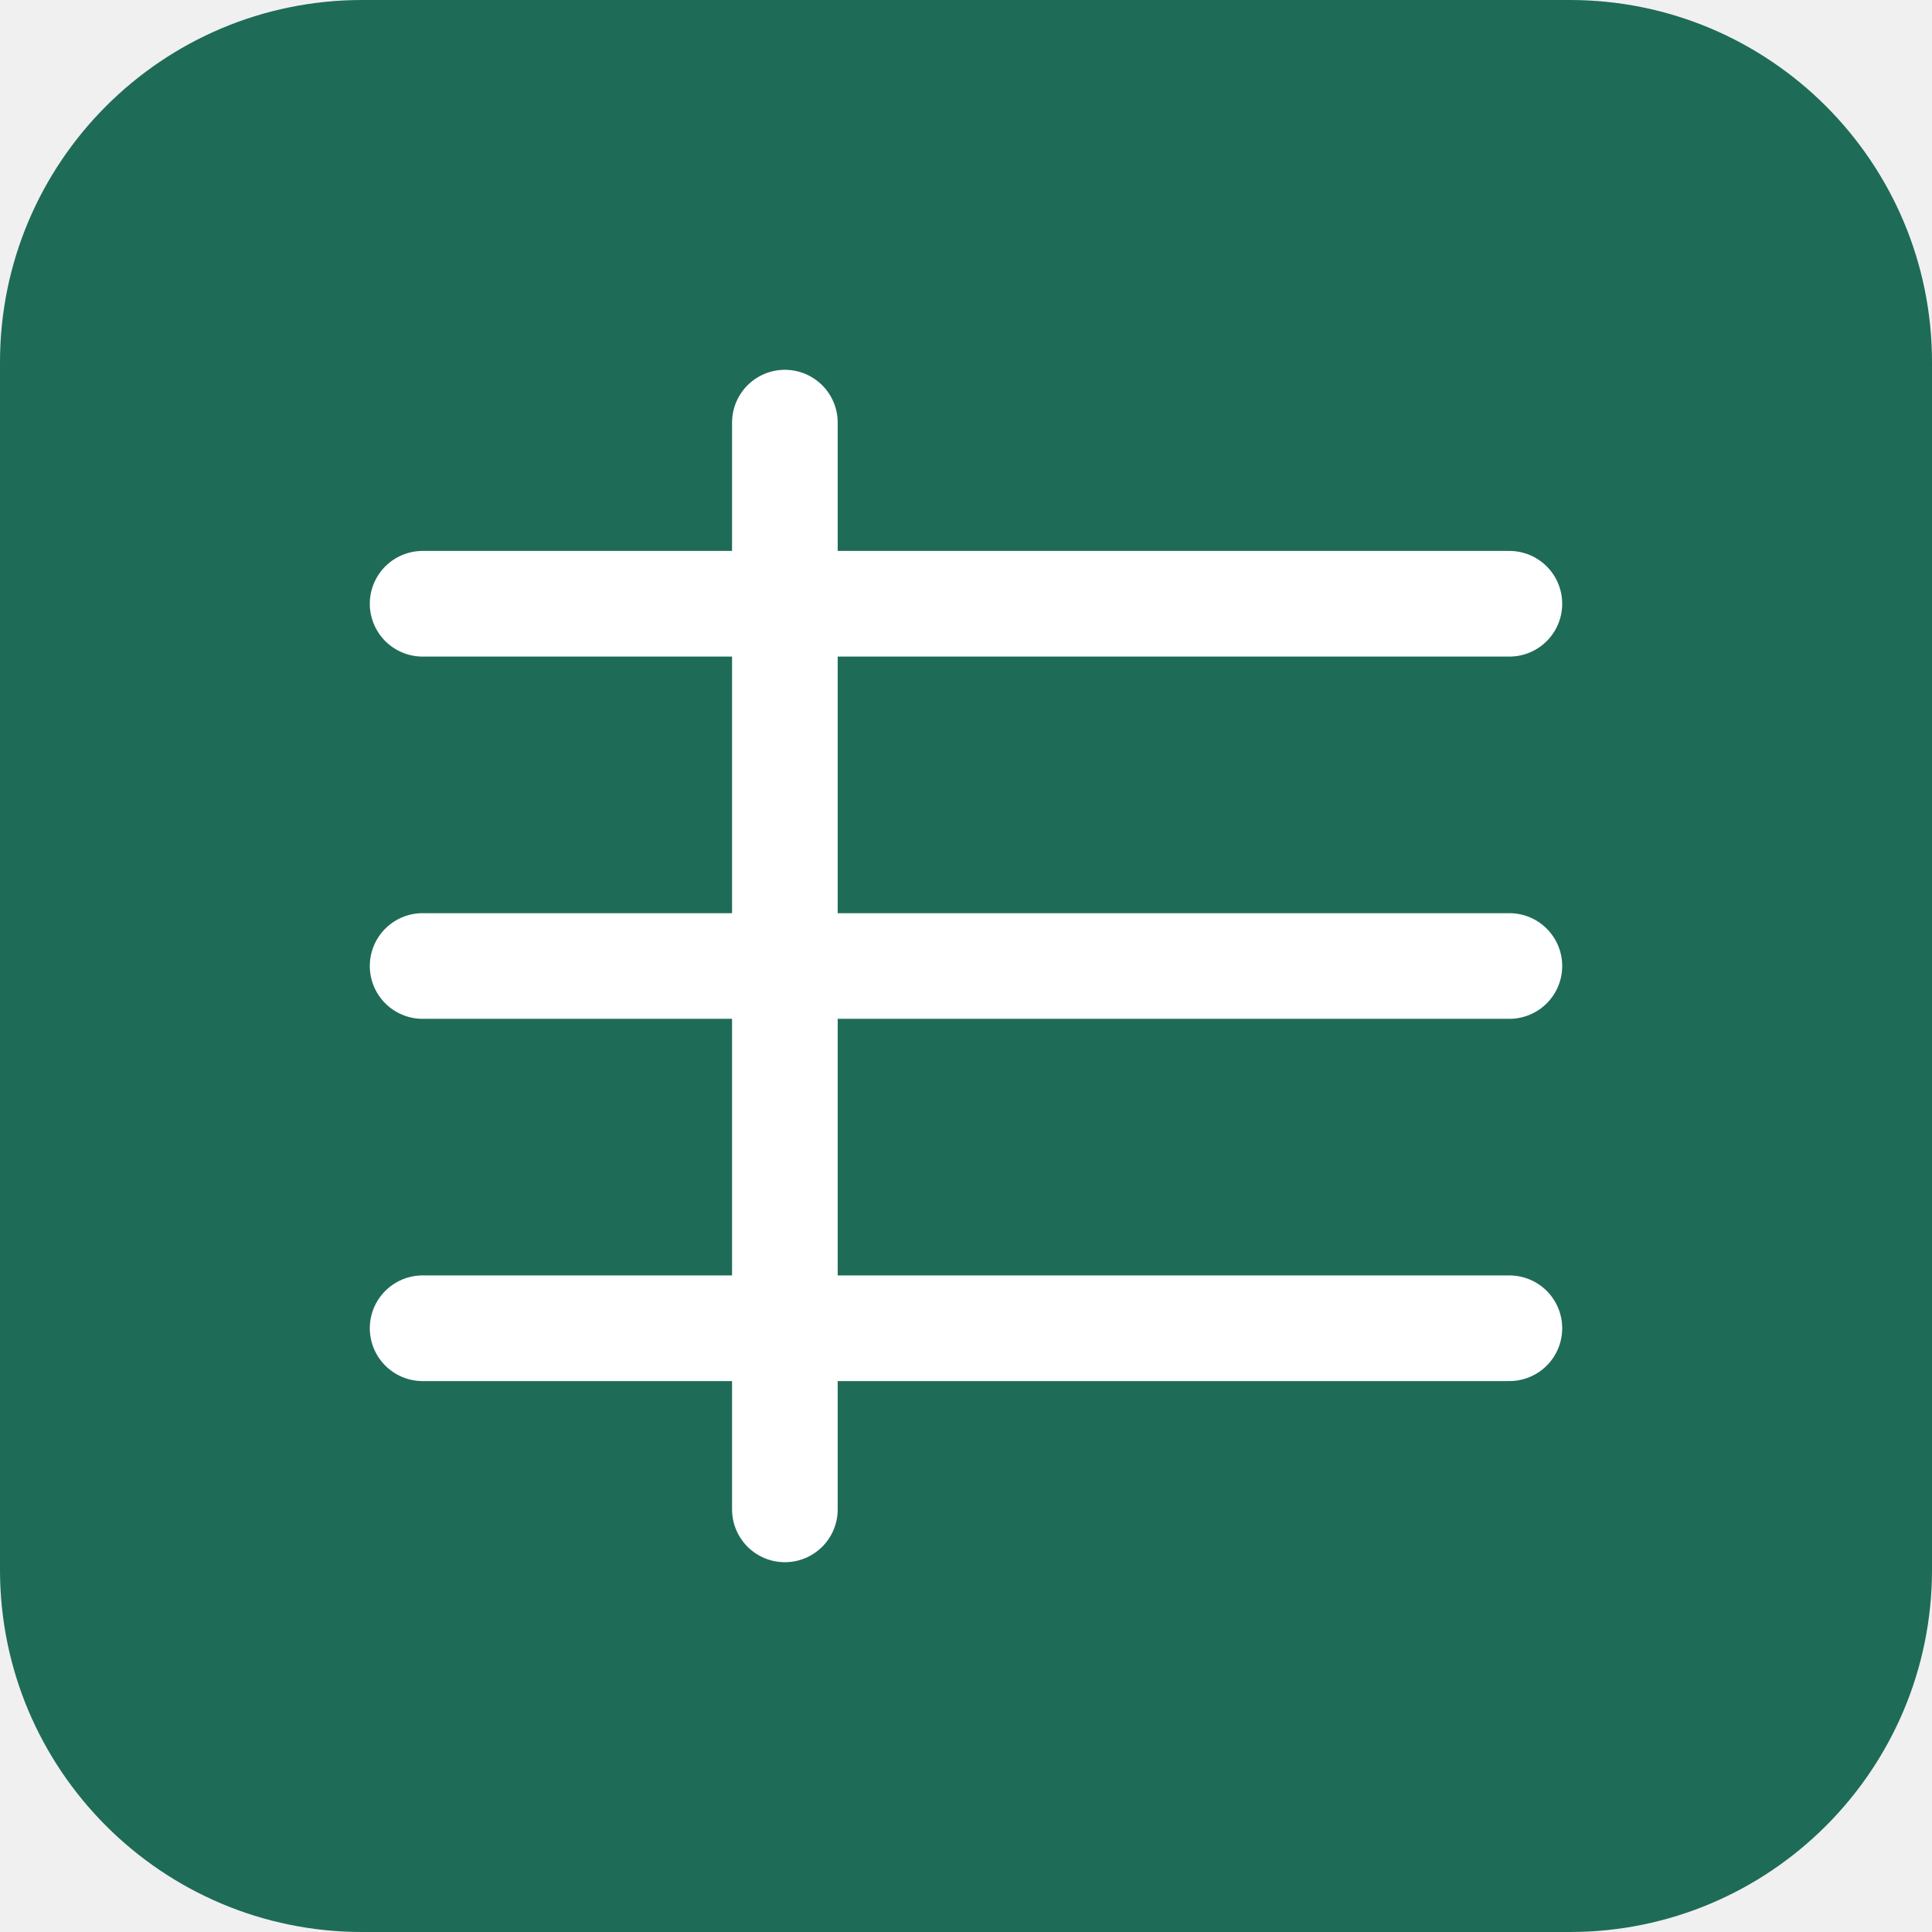
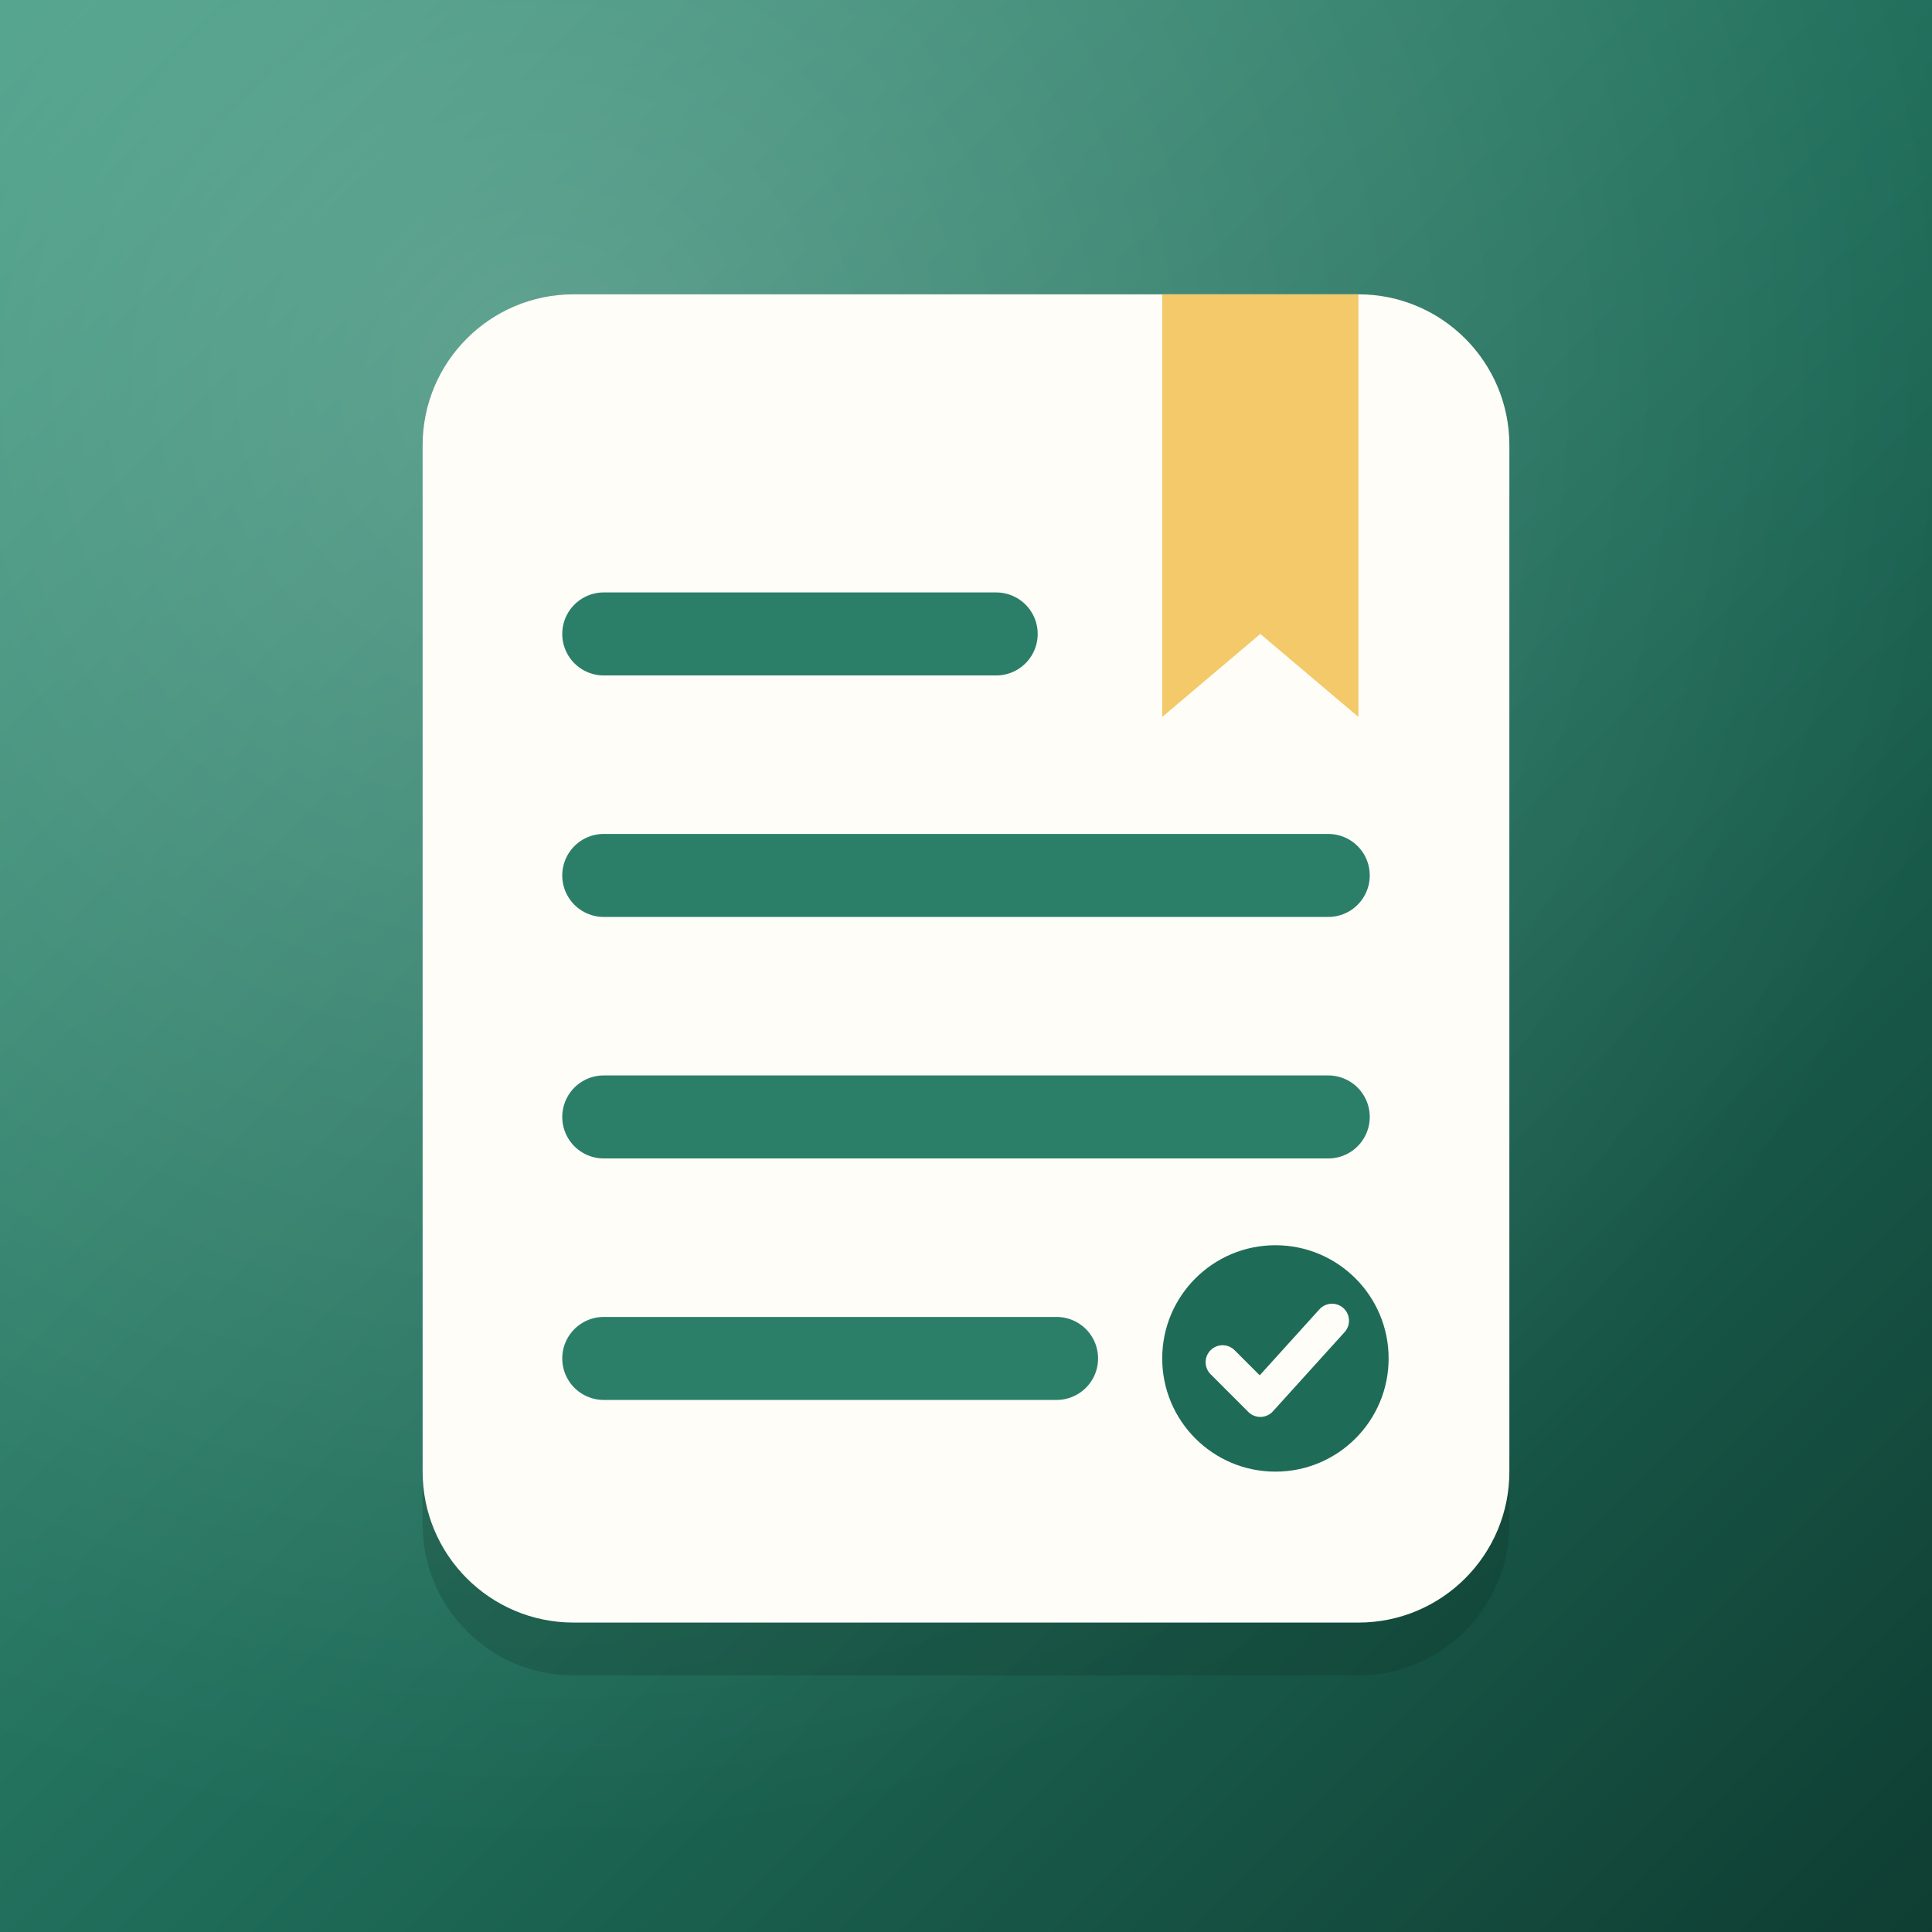
- <svg xmlns="http://www.w3.org/2000/svg" viewBox="0 0 64 64">
-   <rect width="64" height="64" rx="12" fill="#1e6b58" />
-   <path d="M14 20h36M14 32h36M14 44h36M26 14v36" stroke="#fff" stroke-width="3.5" stroke-linecap="round" />
+ <svg xmlns="http://www.w3.org/2000/svg" viewBox="0 0 512 512">
+   <defs>
+     <linearGradient id="bg" x1="0" y1="0" x2="1" y2="1">
+       <stop offset="0" stop-color="#3f9a80" />
+       <stop offset="0.55" stop-color="#1e6b58" />
+       <stop offset="1" stop-color="#0f3d32" />
+     </linearGradient>
+     <radialGradient id="glow" cx="0.28" cy="0.2" r="0.75">
+       <stop offset="0" stop-color="#fff" stop-opacity="0.22" />
+       <stop offset="1" stop-color="#fff" stop-opacity="0" />
+     </radialGradient>
+     <linearGradient id="ln" x1="0" y1="0" x2="1" y2="0">
+       <stop offset="0" stop-color="#2b7f69" />
+       <stop offset="1" stop-color="#1e5a4a" />
+     </linearGradient>
+   </defs>
+   <rect width="512" height="512" fill="url(#bg)" />
+   <rect width="512" height="512" fill="url(#glow)" />
+   <rect x="112" y="92" width="288" height="352" rx="40" fill="#0a2a22" opacity="0.22" />
+   <rect x="112" y="78" width="288" height="352" rx="40" fill="#fffdf7" />
+   <path d="M308 78h52v112l-26-22-26 22z" fill="#f3c969" />
+   <g stroke="#2b7f69" stroke-width="22" stroke-linecap="round">
+     <path d="M160 168h104" />
+     <path d="M160 232h192" />
+     <path d="M160 296h192" />
+     <path d="M160 360h120" />
+   </g>
+   <circle cx="338" cy="360" r="30" fill="#1e6b58" />
+   <path d="M324 361l10 10 19-21" fill="none" stroke="#fffdf7" stroke-width="9" stroke-linecap="round" stroke-linejoin="round" />
</svg>
